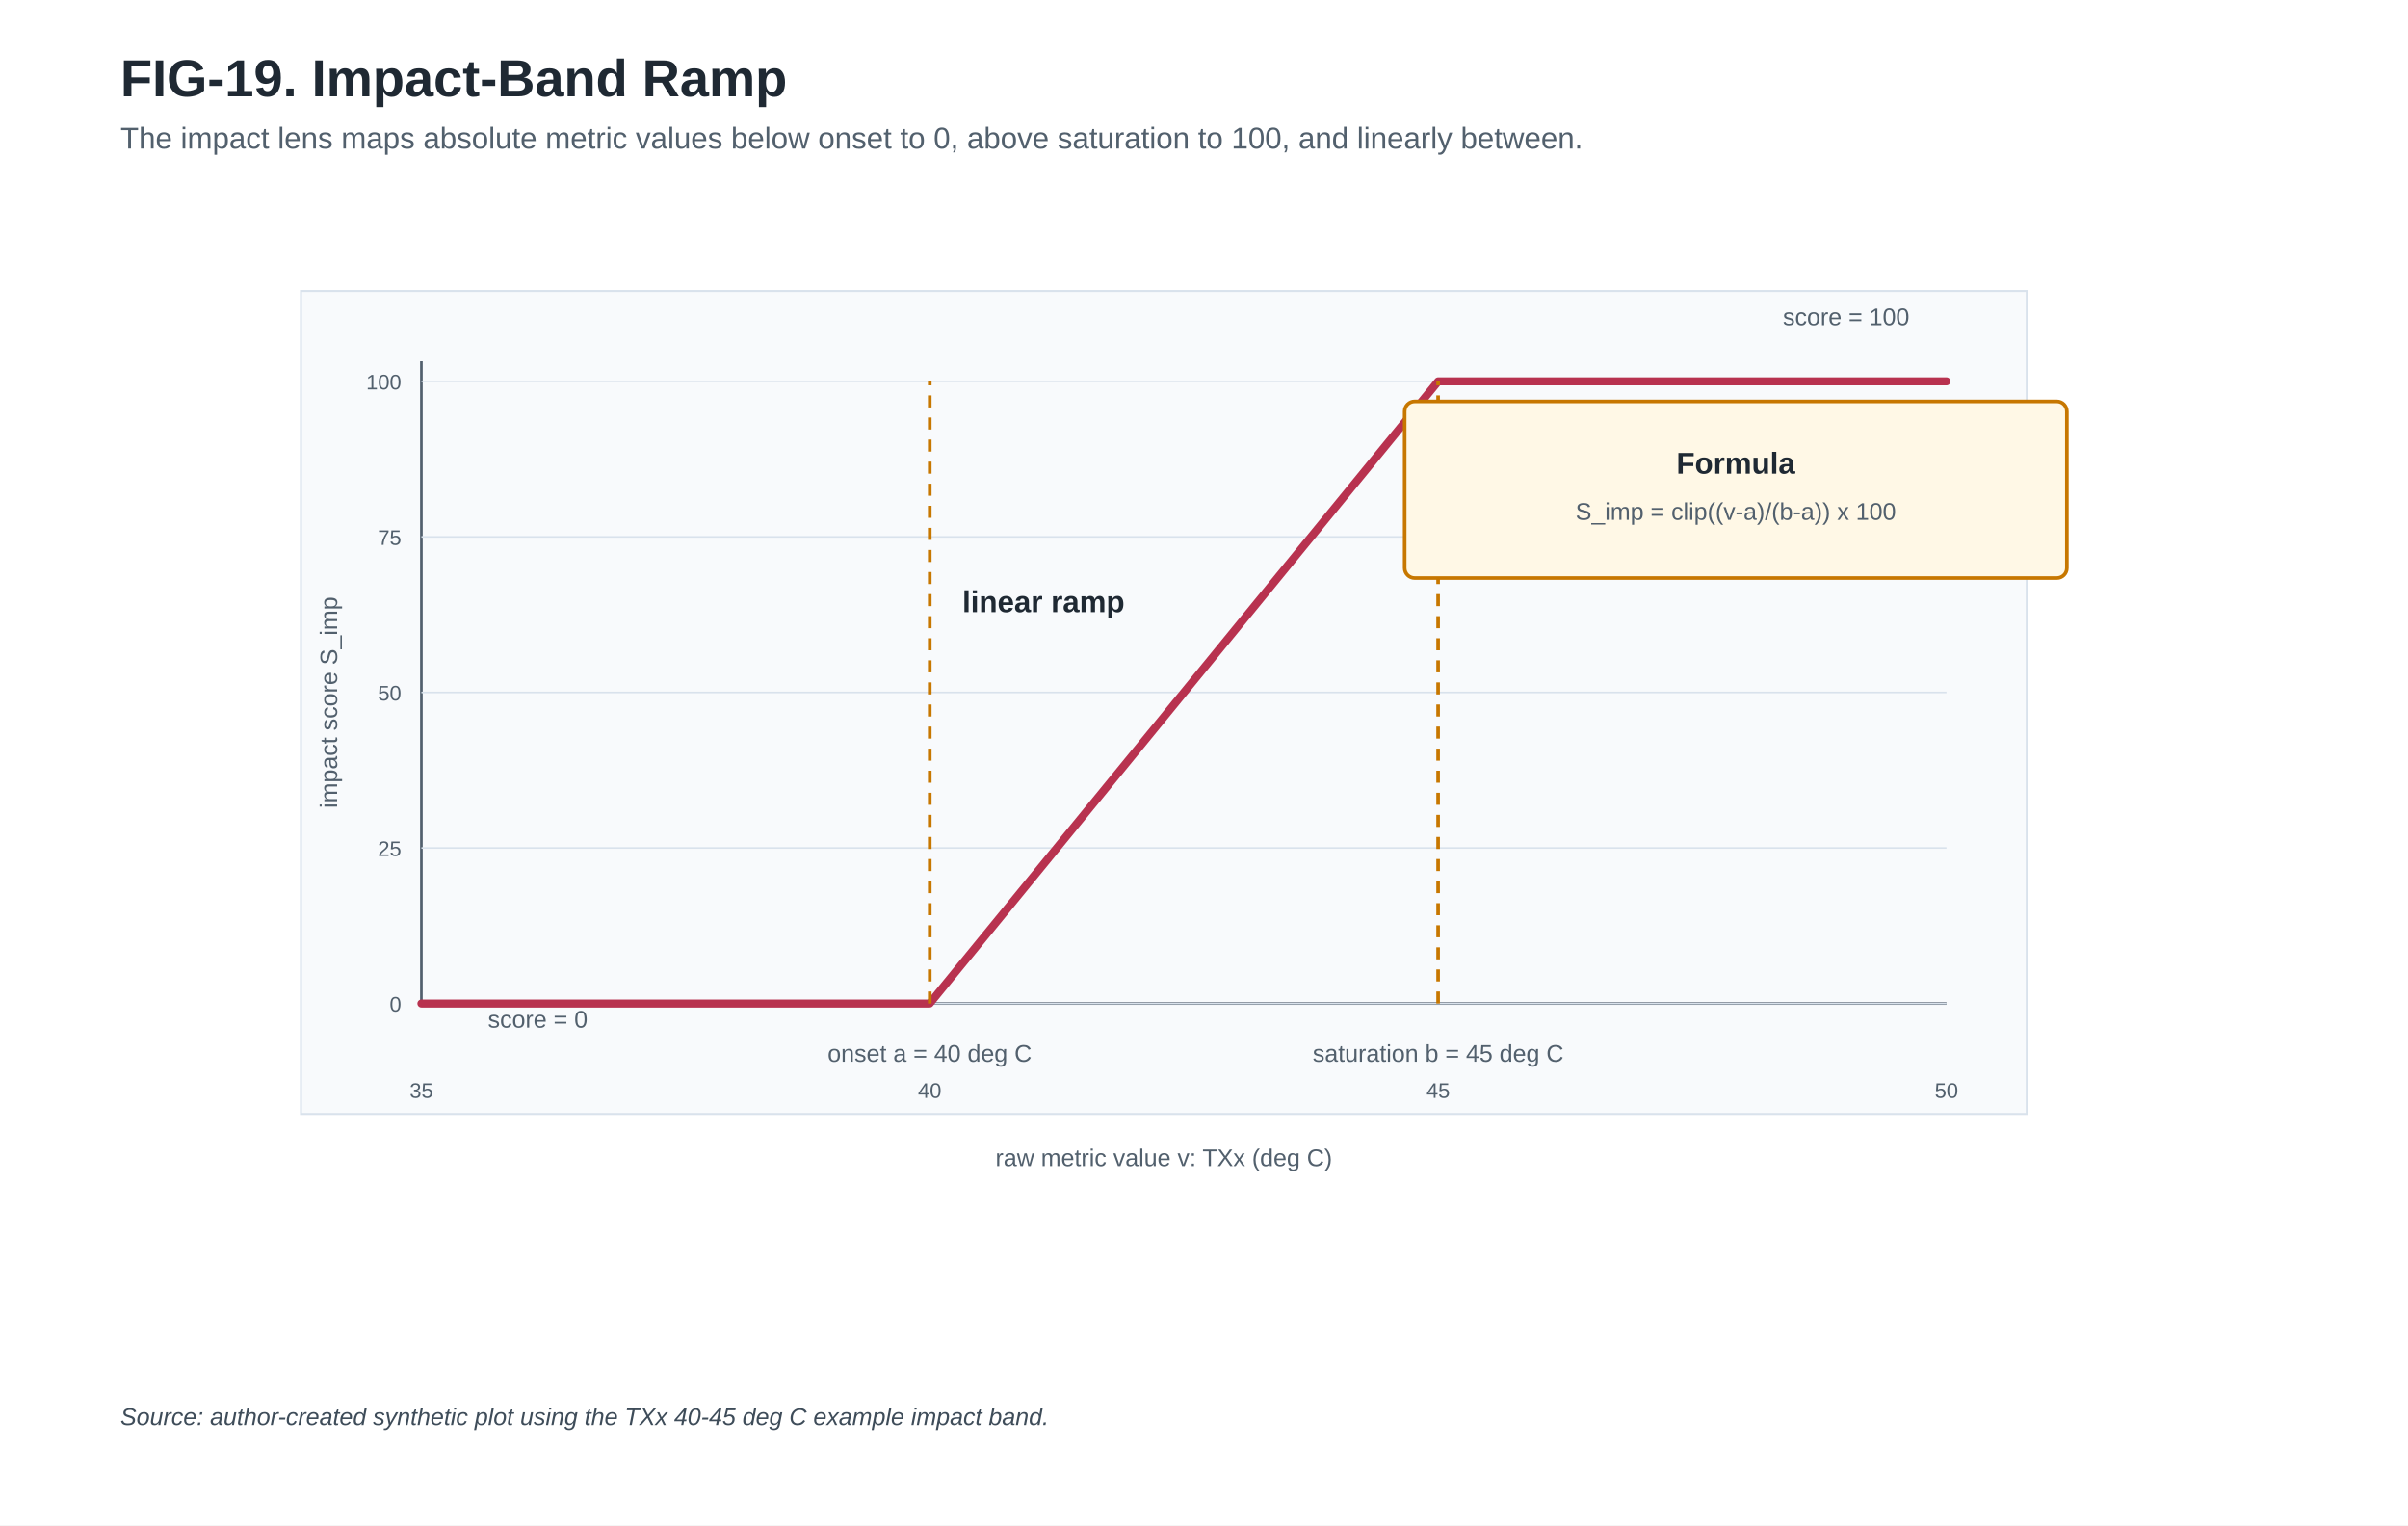
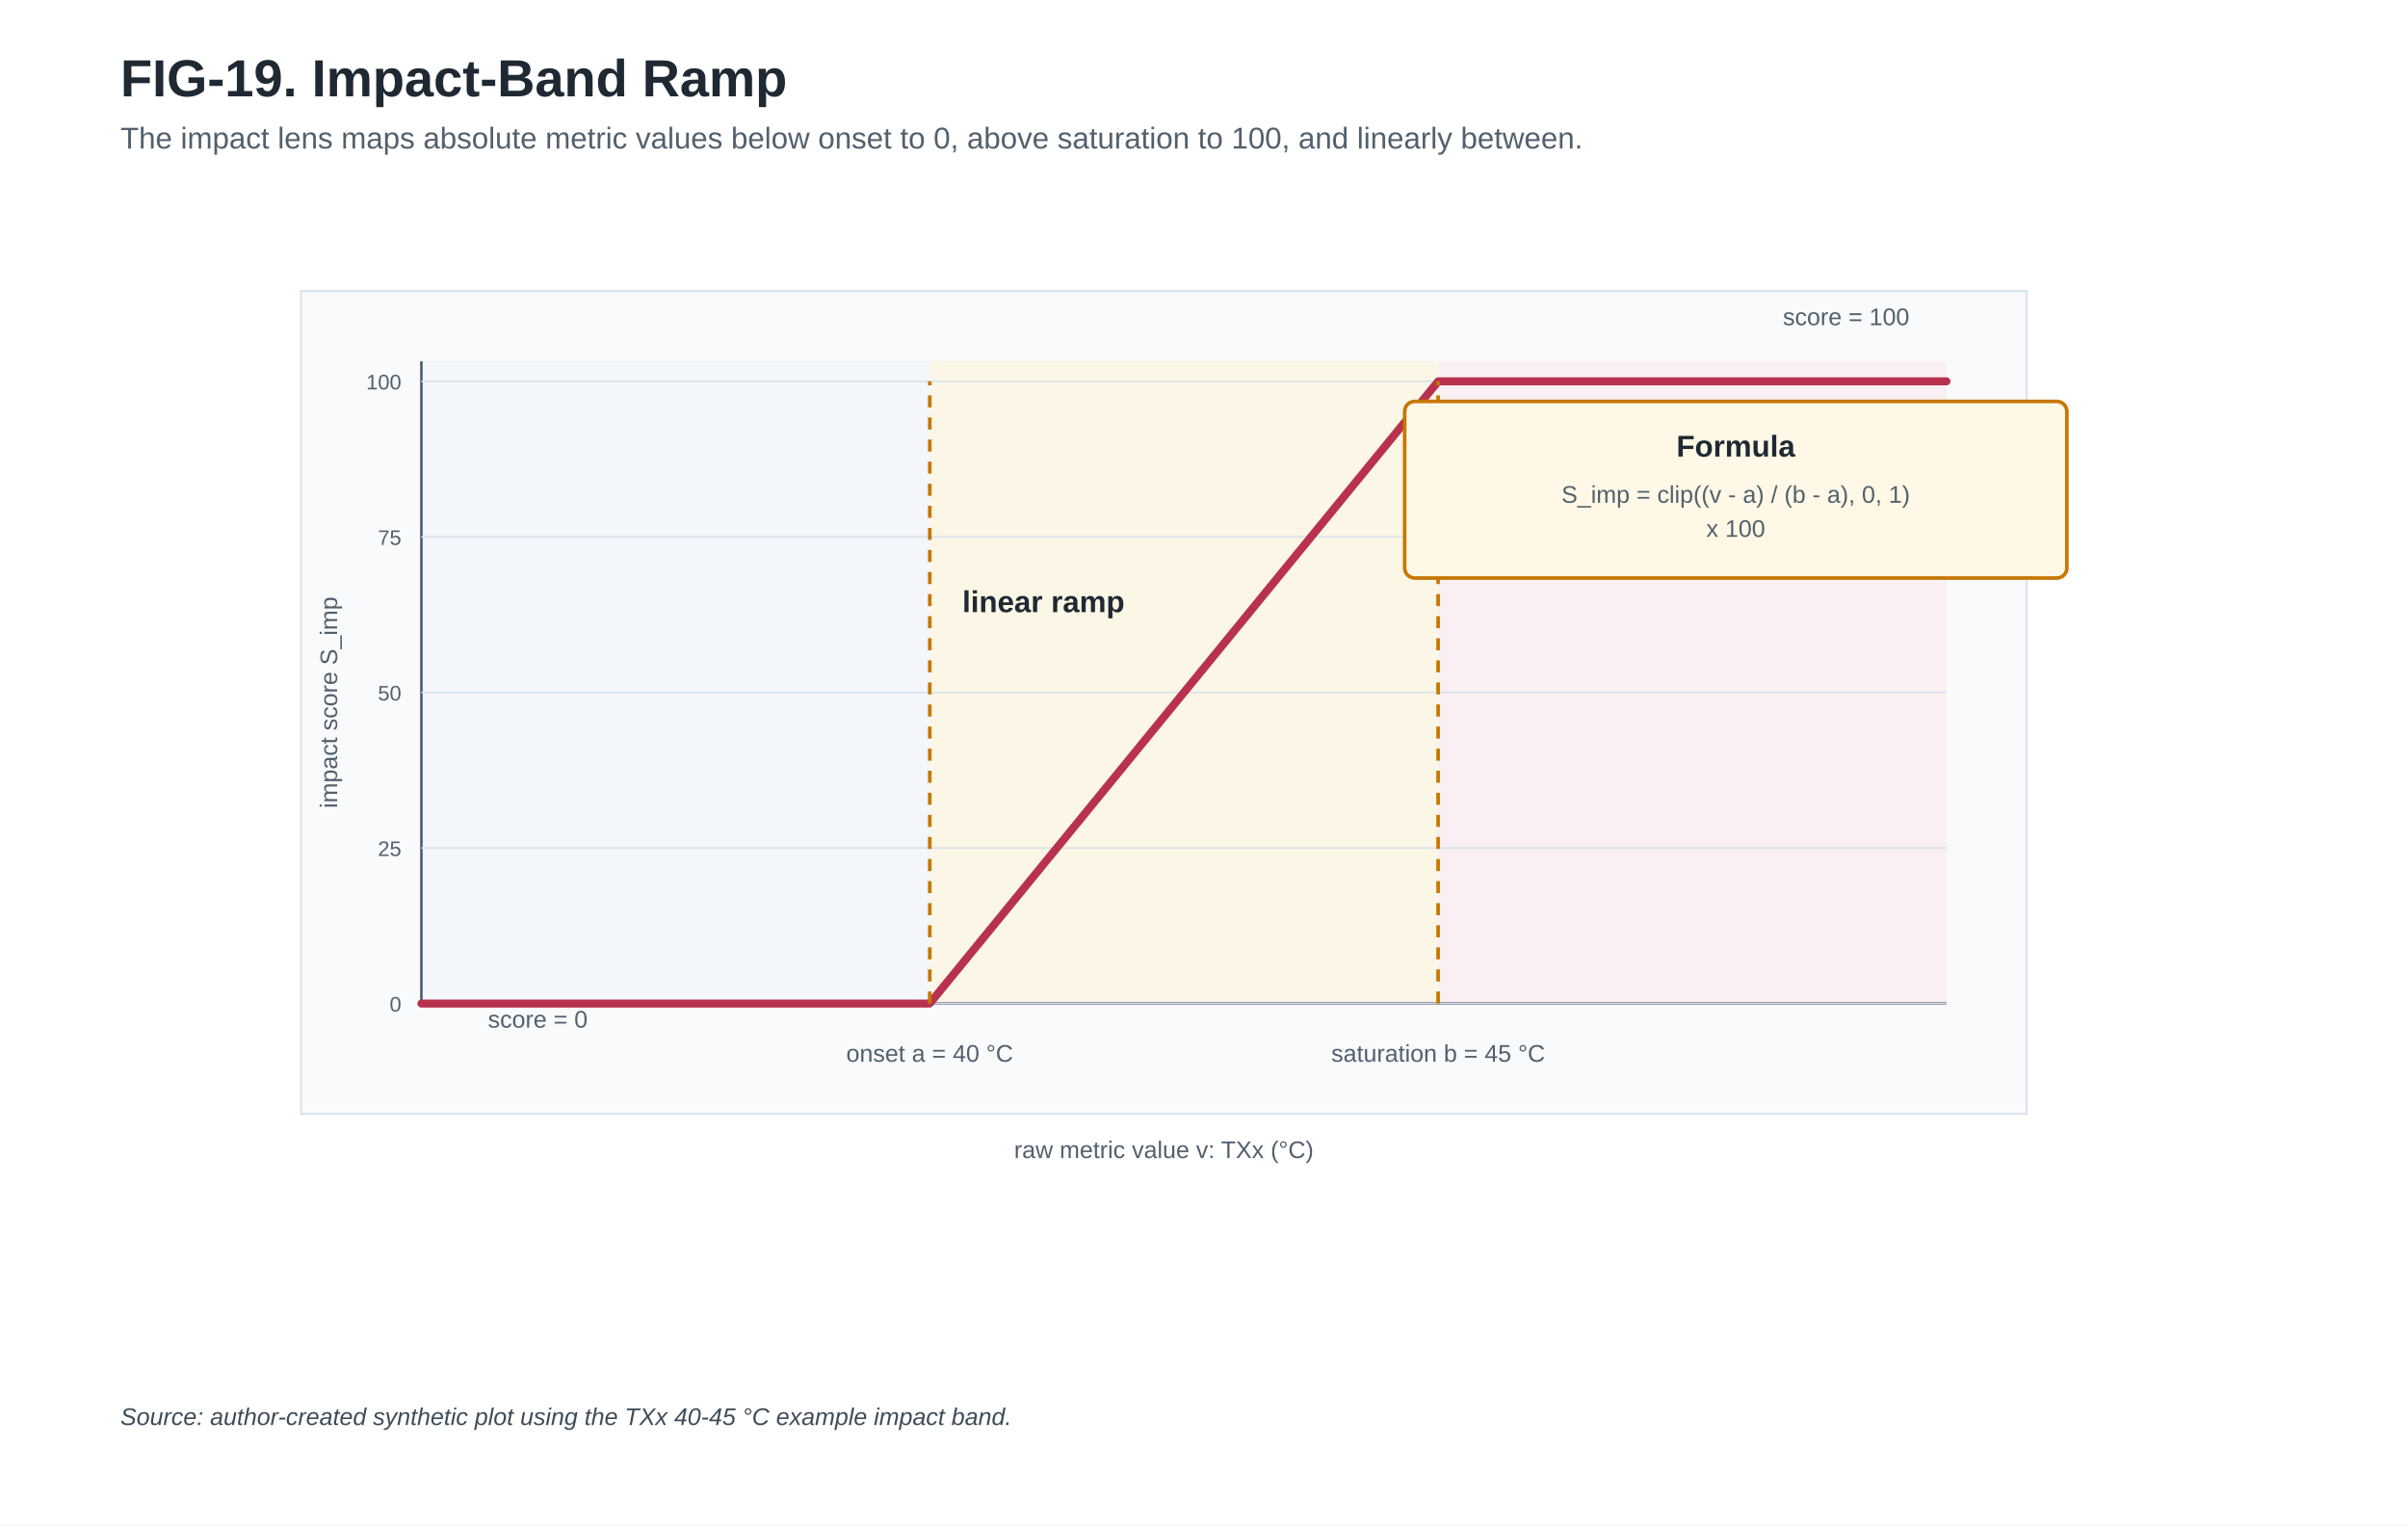
<svg xmlns="http://www.w3.org/2000/svg" width="1200" height="760" viewBox="0 0 1200 760" role="img" aria-labelledby="title desc">
  <style>
text { font-family: Arial, Helvetica, sans-serif; fill: #1f2933; }
.title { font-size: 26px; font-weight: 700; }
.subtitle { font-size: 15px; fill: #52606d; }
.label { font-size: 15px; font-weight: 700; }
.small { font-size: 12px; fill: #52606d; }
.tiny { font-size: 10.5px; fill: #52606d; }
.note { font-size: 12px; fill: #3e4c59; font-style: italic; }
.axis { stroke: #52606d; stroke-width: 1.2; }
.gridline { stroke: #d9e2ec; stroke-width: 1; }
.arrow { stroke: #52606d; stroke-width: 2.0; fill: none; marker-end: url(#arrow); }
</style>
  <defs>
    <marker id="arrow" viewBox="0 0 12 12" refX="10" refY="6" markerWidth="12" markerHeight="12" markerUnits="userSpaceOnUse" orient="auto-start-reverse">
      <path d="M 1 1 L 11 6 L 1 11 z" fill="#52606d" />
    </marker>
  </defs>
  <rect width="1200" height="760" fill="white" />
  <text x="60.0" y="48.0" class="title" text-anchor="start">FIG-19. Impact-Band Ramp</text>
  <text x="60.0" y="74.0" class="subtitle" text-anchor="start">The impact lens maps absolute metric values below onset to 0, above saturation to 100, and linearly between.</text>
  <rect x="150" y="145" width="860" height="410" fill="#f8fafc" stroke="#d9e2ec" />
+   <rect x="210" y="180" width="253.333" height="320" fill="#eef3f8" opacity="0.55" />
+   <rect x="463.333" y="180" width="253.333" height="320" fill="#fff2cc" opacity="0.48" />
+   <rect x="716.667" y="180" width="253.333" height="320" fill="#fde2e7" opacity="0.42" />
  <line x1="210" y1="500" x2="970" y2="500" stroke="#52606d" stroke-width="1.3" />
  <line x1="210" y1="180" x2="210" y2="500" stroke="#52606d" stroke-width="1.3" />
  <line x1="210" y1="500.0" x2="970" y2="500.0" stroke="#d9e2ec" stroke-width="0.8" />
  <text x="200.0" y="504.0" class="tiny" text-anchor="end">0</text>
  <line x1="210" y1="422.5" x2="970" y2="422.5" stroke="#d9e2ec" stroke-width="0.8" />
  <text x="200.0" y="426.5" class="tiny" text-anchor="end">25</text>
  <line x1="210" y1="345.0" x2="970" y2="345.0" stroke="#d9e2ec" stroke-width="0.8" />
  <text x="200.0" y="349.0" class="tiny" text-anchor="end">50</text>
  <line x1="210" y1="267.5" x2="970" y2="267.5" stroke="#d9e2ec" stroke-width="0.8" />
  <text x="200.0" y="271.5" class="tiny" text-anchor="end">75</text>
  <line x1="210" y1="190.0" x2="970" y2="190.0" stroke="#d9e2ec" stroke-width="0.8" />
  <text x="200.0" y="194.0" class="tiny" text-anchor="end">100</text>
  <polyline points="210.0,500.0 463.3,500.0 716.7,190.0 970.0,190.0" fill="none" stroke="#b8324f" stroke-width="4.0" stroke-linejoin="round" stroke-linecap="round" />
  <line x1="463.333" y1="500.0" x2="463.333" y2="190.0" stroke="#c77700" stroke-width="1.8" stroke-dasharray="6 5" />
  <line x1="716.667" y1="500.0" x2="716.667" y2="190.0" stroke="#c77700" stroke-width="1.8" stroke-dasharray="6 5" />
-   <text x="463.3" y="529.0" class="small" text-anchor="middle">onset a = 40 deg C</text>
-   <text x="716.7" y="529.0" class="small" text-anchor="middle">saturation b = 45 deg C</text>
-   <text x="210.0" y="547.0" class="tiny" text-anchor="middle">35</text>
-   <text x="463.3" y="547.0" class="tiny" text-anchor="middle">40</text>
-   <text x="716.7" y="547.0" class="tiny" text-anchor="middle">45</text>
-   <text x="970.0" y="547.0" class="tiny" text-anchor="middle">50</text>
-   <text x="580.0" y="581.0" class="small" text-anchor="middle">raw metric value v: TXx (deg C)</text>
+   <text x="463.3" y="529.0" class="small" text-anchor="middle">onset a = 40 °C</text>
+   <text x="716.7" y="529.0" class="small" text-anchor="middle">saturation b = 45 °C</text>
+   <text x="580.0" y="577.0" class="small" text-anchor="middle">raw metric value v: TXx (°C)</text>
  <text x="168.0" y="350.0" class="small" text-anchor="middle" transform="rotate(-90 168 350.0)">impact score S_imp</text>
  <rect x="700" y="200" width="330" height="88" rx="5" fill="#fff8e6" stroke="#c77700" stroke-width="1.8" class="flow-box" />
-   <text x="865.0" y="236.0" class="label" text-anchor="middle" data-box="700,200,330,88">Formula</text>
-   <text x="865.0" y="259.0" class="small" text-anchor="middle" data-box="700,200,330,88">S_imp = clip((v-a)/(b-a)) x 100</text>
+   <text x="865.0" y="227.5" class="label" text-anchor="middle" data-box="700,200,330,88">Formula</text>
+   <text x="865.0" y="250.5" class="small" text-anchor="middle" data-box="700,200,330,88">S_imp = clip((v - a) / (b - a), 0, 1)</text>
+   <text x="865.0" y="267.5" class="small" text-anchor="middle" data-box="700,200,330,88">x 100</text>
  <text x="520.0" y="305.0" class="label" text-anchor="middle">linear ramp</text>
  <text x="268.0" y="512.0" class="small" text-anchor="middle">score = 0</text>
  <text x="920.0" y="162.0" class="small" text-anchor="middle">score = 100</text>
-   <text x="60.0" y="710.0" class="note" text-anchor="start">Source: author-created synthetic plot using the TXx 40-45 deg C example impact band.</text>
+   <text x="60.0" y="710.0" class="note" text-anchor="start">Source: author-created synthetic plot using the TXx 40-45 °C example impact band.</text>
</svg>
